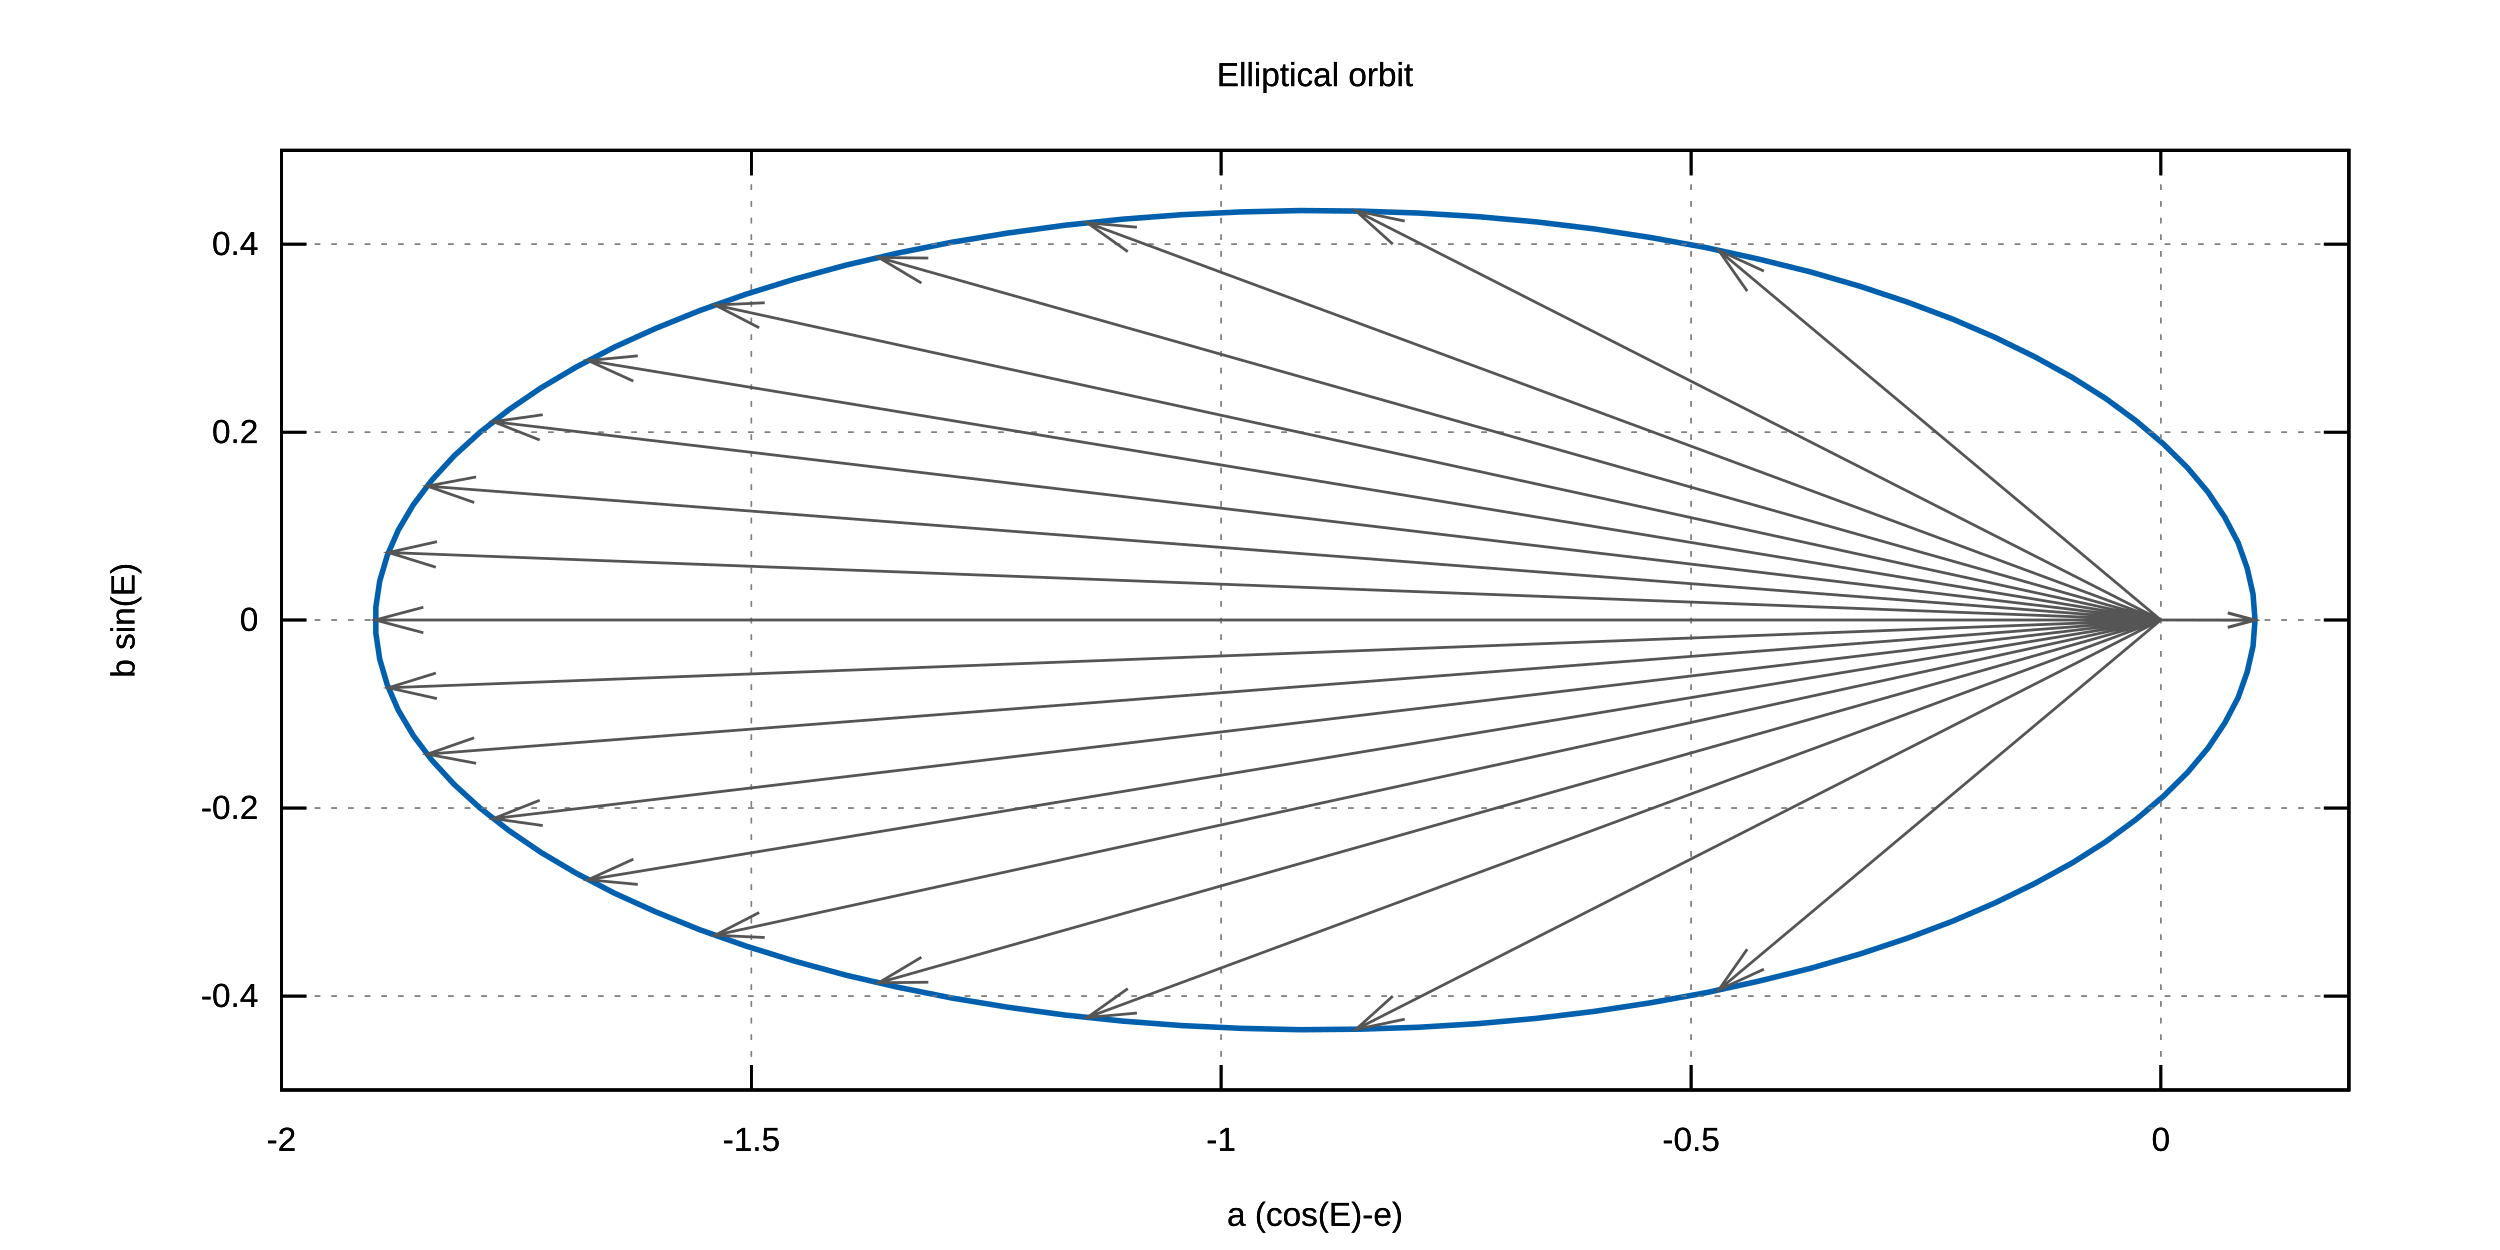
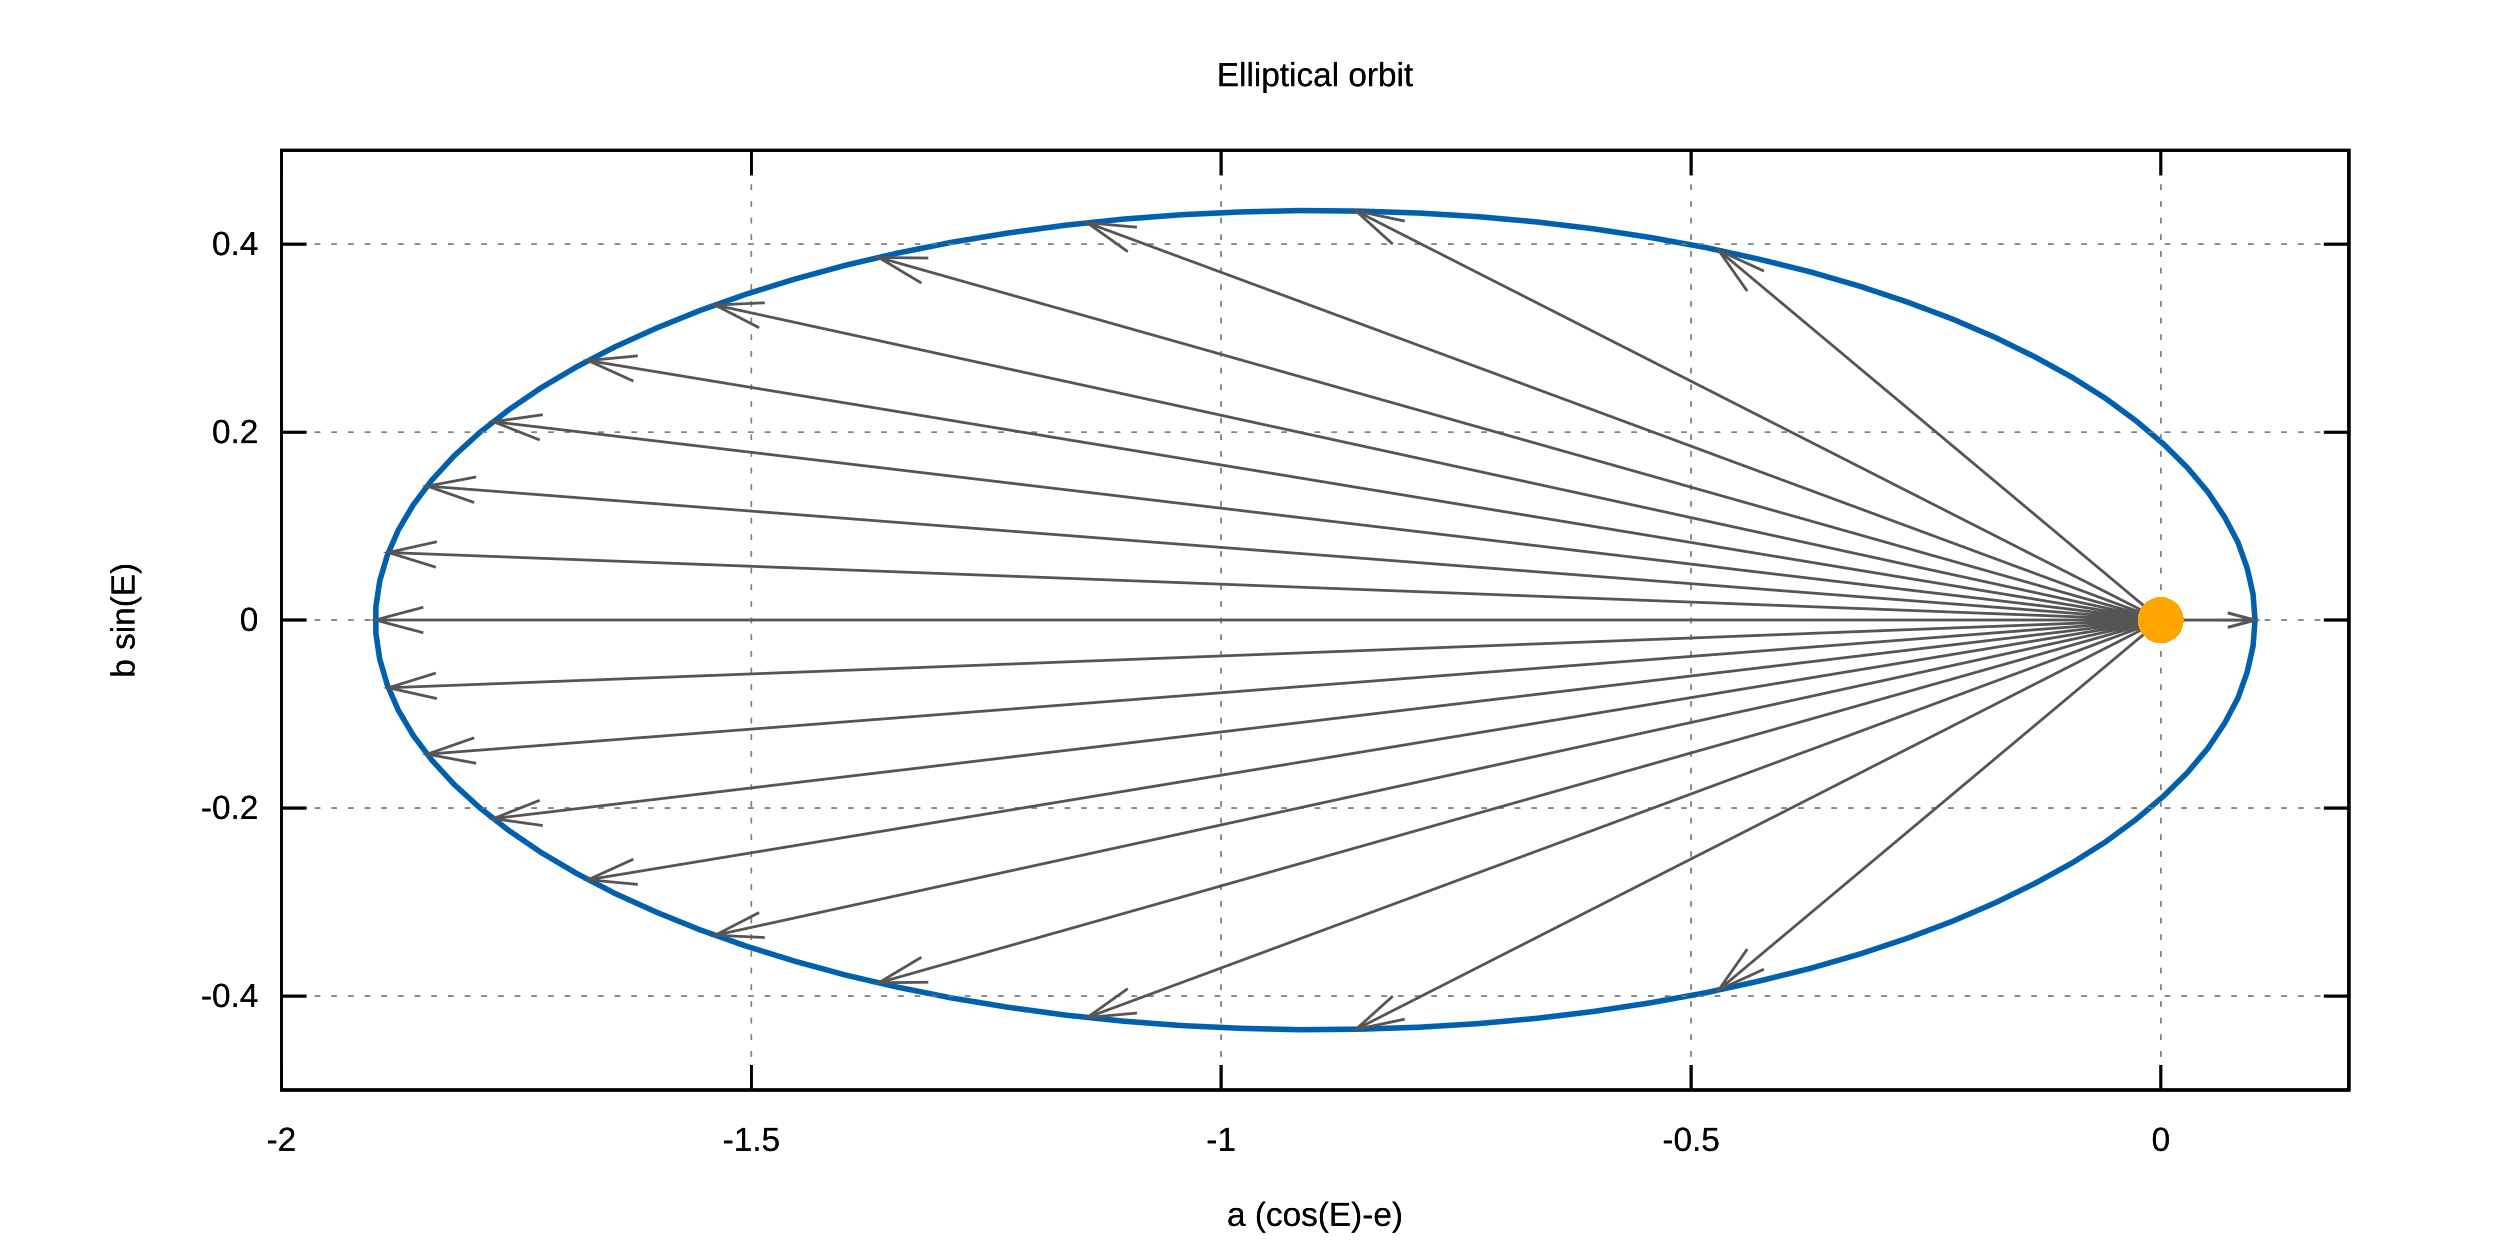
<svg xmlns="http://www.w3.org/2000/svg" xmlns:xlink="http://www.w3.org/1999/xlink" width="900" height="450" viewBox="0 0 900 450">
  <g id="gnuplot_canvas">
    <rect x="0" y="0" width="900" height="450" fill="none" />
    <defs>
      <circle id="gpDot" r="0.5" stroke-width="0.5" stroke="currentColor" />
      <path id="gpPt0" stroke-width="0.222" stroke="currentColor" d="M-1,0 h2 M0,-1 v2" />
      <path id="gpPt1" stroke-width="0.222" stroke="currentColor" d="M-1,-1 L1,1 M1,-1 L-1,1" />
      <path id="gpPt2" stroke-width="0.222" stroke="currentColor" d="M-1,0 L1,0 M0,-1 L0,1 M-1,-1 L1,1 M-1,1 L1,-1" />
      <rect id="gpPt3" stroke-width="0.222" stroke="currentColor" x="-1" y="-1" width="2" height="2" />
      <rect id="gpPt4" stroke-width="0.222" stroke="currentColor" fill="currentColor" x="-1" y="-1" width="2" height="2" />
      <circle id="gpPt5" stroke-width="0.222" stroke="currentColor" cx="0" cy="0" r="1" />
      <use xlink:href="#gpPt5" id="gpPt6" fill="currentColor" stroke="none" />
      <path id="gpPt7" stroke-width="0.222" stroke="currentColor" d="M0,-1.33 L-1.33,0.67 L1.33,0.67 z" />
      <use xlink:href="#gpPt7" id="gpPt8" fill="currentColor" stroke="none" />
      <use xlink:href="#gpPt7" id="gpPt9" stroke="currentColor" transform="rotate(180)" />
      <use xlink:href="#gpPt9" id="gpPt10" fill="currentColor" stroke="none" />
      <use xlink:href="#gpPt3" id="gpPt11" stroke="currentColor" transform="rotate(45)" />
      <use xlink:href="#gpPt11" id="gpPt12" fill="currentColor" stroke="none" />
      <path id="gpPt13" stroke-width="0.222" stroke="currentColor" d="M0,1.330 L1.265,0.411 L0.782,-1.067 L-0.782,-1.076 L-1.265,0.411 z" />
      <use xlink:href="#gpPt13" id="gpPt14" fill="currentColor" stroke="none" />
      <filter id="textbox" filterUnits="objectBoundingBox" x="0" y="0" height="1" width="1">
        <feFlood flood-color="white" flood-opacity="1" result="bgnd" />
        <feComposite in="SourceGraphic" in2="bgnd" operator="atop" />
      </filter>
      <filter id="greybox" filterUnits="objectBoundingBox" x="0" y="0" height="1" width="1">
        <feFlood flood-color="lightgrey" flood-opacity="1" result="grey" />
        <feComposite in="SourceGraphic" in2="grey" operator="atop" />
      </filter>
    </defs>
    <g fill="none" color="white" stroke="currentColor" stroke-width="1.00" stroke-linecap="butt" stroke-linejoin="miter">
</g>
    <g fill="none" color="black" stroke="currentColor" stroke-width="1.00" stroke-linecap="butt" stroke-linejoin="miter">
</g>
    <g fill="none" color="black" stroke="black" stroke-width="0.50" stroke-linecap="butt" stroke-linejoin="miter">
</g>
    <g fill="none" color="gray" stroke="currentColor" stroke-width="0.50" stroke-linecap="butt" stroke-linejoin="miter">
      <path stroke="gray" stroke-dasharray="2,4" class="gridline" d="M101.3,358.6 L845.6,358.6  " />
    </g>
    <g fill="none" color="gray" stroke="gray" stroke-width="1.00" stroke-linecap="butt" stroke-linejoin="miter">
</g>
    <g fill="none" color="black" stroke="currentColor" stroke-width="1.00" stroke-linecap="butt" stroke-linejoin="miter">
      <path stroke="black" d="M101.3,358.6 L110.3,358.6 M845.6,358.6 L836.6,358.6  " />
      <g transform="translate(93.0,362.5)" stroke="none" fill="black" font-family="Arial" font-size="12.00" text-anchor="end">
        <text>
          <tspan font-family="Arial">-0.4</tspan>
        </text>
      </g>
    </g>
    <g fill="none" color="black" stroke="currentColor" stroke-width="1.00" stroke-linecap="butt" stroke-linejoin="miter">
</g>
    <g fill="none" color="black" stroke="black" stroke-width="0.50" stroke-linecap="butt" stroke-linejoin="miter">
</g>
    <g fill="none" color="gray" stroke="currentColor" stroke-width="0.50" stroke-linecap="butt" stroke-linejoin="miter">
      <path stroke="gray" stroke-dasharray="2,4" class="gridline" d="M101.3,290.9 L845.6,290.9  " />
    </g>
    <g fill="none" color="gray" stroke="gray" stroke-width="1.00" stroke-linecap="butt" stroke-linejoin="miter">
</g>
    <g fill="none" color="black" stroke="currentColor" stroke-width="1.00" stroke-linecap="butt" stroke-linejoin="miter">
      <path stroke="black" d="M101.3,290.9 L110.3,290.9 M845.6,290.9 L836.6,290.9  " />
      <g transform="translate(93.0,294.8)" stroke="none" fill="black" font-family="Arial" font-size="12.00" text-anchor="end">
        <text>
          <tspan font-family="Arial">-0.2</tspan>
        </text>
      </g>
    </g>
    <g fill="none" color="black" stroke="currentColor" stroke-width="1.00" stroke-linecap="butt" stroke-linejoin="miter">
</g>
    <g fill="none" color="black" stroke="black" stroke-width="0.50" stroke-linecap="butt" stroke-linejoin="miter">
</g>
    <g fill="none" color="gray" stroke="currentColor" stroke-width="0.50" stroke-linecap="butt" stroke-linejoin="miter">
      <path stroke="gray" stroke-dasharray="2,4" class="gridline" d="M101.3,223.2 L845.6,223.2  " />
    </g>
    <g fill="none" color="gray" stroke="gray" stroke-width="1.00" stroke-linecap="butt" stroke-linejoin="miter">
</g>
    <g fill="none" color="black" stroke="currentColor" stroke-width="1.00" stroke-linecap="butt" stroke-linejoin="miter">
      <path stroke="black" d="M101.3,223.2 L110.3,223.2 M845.6,223.2 L836.6,223.2  " />
      <g transform="translate(93.0,227.1)" stroke="none" fill="black" font-family="Arial" font-size="12.00" text-anchor="end">
        <text>
          <tspan font-family="Arial"> 0</tspan>
        </text>
      </g>
    </g>
    <g fill="none" color="black" stroke="currentColor" stroke-width="1.00" stroke-linecap="butt" stroke-linejoin="miter">
</g>
    <g fill="none" color="black" stroke="black" stroke-width="0.50" stroke-linecap="butt" stroke-linejoin="miter">
</g>
    <g fill="none" color="gray" stroke="currentColor" stroke-width="0.50" stroke-linecap="butt" stroke-linejoin="miter">
      <path stroke="gray" stroke-dasharray="2,4" class="gridline" d="M101.3,155.6 L845.6,155.6  " />
    </g>
    <g fill="none" color="gray" stroke="gray" stroke-width="1.00" stroke-linecap="butt" stroke-linejoin="miter">
</g>
    <g fill="none" color="black" stroke="currentColor" stroke-width="1.00" stroke-linecap="butt" stroke-linejoin="miter">
      <path stroke="black" d="M101.3,155.6 L110.3,155.6 M845.6,155.6 L836.6,155.6  " />
      <g transform="translate(93.0,159.5)" stroke="none" fill="black" font-family="Arial" font-size="12.00" text-anchor="end">
        <text>
          <tspan font-family="Arial"> 0.2</tspan>
        </text>
      </g>
    </g>
    <g fill="none" color="black" stroke="currentColor" stroke-width="1.00" stroke-linecap="butt" stroke-linejoin="miter">
</g>
    <g fill="none" color="black" stroke="black" stroke-width="0.50" stroke-linecap="butt" stroke-linejoin="miter">
</g>
    <g fill="none" color="gray" stroke="currentColor" stroke-width="0.50" stroke-linecap="butt" stroke-linejoin="miter">
      <path stroke="gray" stroke-dasharray="2,4" class="gridline" d="M101.3,87.9 L845.6,87.9  " />
    </g>
    <g fill="none" color="gray" stroke="gray" stroke-width="1.00" stroke-linecap="butt" stroke-linejoin="miter">
</g>
    <g fill="none" color="black" stroke="currentColor" stroke-width="1.00" stroke-linecap="butt" stroke-linejoin="miter">
      <path stroke="black" d="M101.3,87.9 L110.3,87.9 M845.6,87.9 L836.6,87.9  " />
      <g transform="translate(93.0,91.8)" stroke="none" fill="black" font-family="Arial" font-size="12.00" text-anchor="end">
        <text>
          <tspan font-family="Arial"> 0.4</tspan>
        </text>
      </g>
    </g>
    <g fill="none" color="black" stroke="currentColor" stroke-width="1.00" stroke-linecap="butt" stroke-linejoin="miter">
</g>
    <g fill="none" color="black" stroke="black" stroke-width="0.50" stroke-linecap="butt" stroke-linejoin="miter">
</g>
    <g fill="none" color="gray" stroke="currentColor" stroke-width="0.50" stroke-linecap="butt" stroke-linejoin="miter">
      <path stroke="gray" stroke-dasharray="2,4" class="gridline" d="M101.3,392.4 L101.3,54.1  " />
    </g>
    <g fill="none" color="gray" stroke="gray" stroke-width="1.00" stroke-linecap="butt" stroke-linejoin="miter">
</g>
    <g fill="none" color="black" stroke="currentColor" stroke-width="1.00" stroke-linecap="butt" stroke-linejoin="miter">
      <path stroke="black" d="M101.3,392.4 L101.3,383.4 M101.3,54.1 L101.3,63.1  " />
      <g transform="translate(101.3,414.3)" stroke="none" fill="black" font-family="Arial" font-size="12.00" text-anchor="middle">
        <text>
          <tspan font-family="Arial">-2</tspan>
        </text>
      </g>
    </g>
    <g fill="none" color="black" stroke="currentColor" stroke-width="1.00" stroke-linecap="butt" stroke-linejoin="miter">
</g>
    <g fill="none" color="black" stroke="black" stroke-width="0.50" stroke-linecap="butt" stroke-linejoin="miter">
</g>
    <g fill="none" color="gray" stroke="currentColor" stroke-width="0.50" stroke-linecap="butt" stroke-linejoin="miter">
      <path stroke="gray" stroke-dasharray="2,4" class="gridline" d="M270.5,392.4 L270.5,54.1  " />
    </g>
    <g fill="none" color="gray" stroke="gray" stroke-width="1.00" stroke-linecap="butt" stroke-linejoin="miter">
</g>
    <g fill="none" color="black" stroke="currentColor" stroke-width="1.00" stroke-linecap="butt" stroke-linejoin="miter">
      <path stroke="black" d="M270.5,392.4 L270.5,383.4 M270.5,54.1 L270.5,63.1  " />
      <g transform="translate(270.5,414.3)" stroke="none" fill="black" font-family="Arial" font-size="12.00" text-anchor="middle">
        <text>
          <tspan font-family="Arial">-1.5</tspan>
        </text>
      </g>
    </g>
    <g fill="none" color="black" stroke="currentColor" stroke-width="1.00" stroke-linecap="butt" stroke-linejoin="miter">
</g>
    <g fill="none" color="black" stroke="black" stroke-width="0.50" stroke-linecap="butt" stroke-linejoin="miter">
</g>
    <g fill="none" color="gray" stroke="currentColor" stroke-width="0.50" stroke-linecap="butt" stroke-linejoin="miter">
      <path stroke="gray" stroke-dasharray="2,4" class="gridline" d="M439.6,392.4 L439.6,54.1  " />
    </g>
    <g fill="none" color="gray" stroke="gray" stroke-width="1.00" stroke-linecap="butt" stroke-linejoin="miter">
</g>
    <g fill="none" color="black" stroke="currentColor" stroke-width="1.00" stroke-linecap="butt" stroke-linejoin="miter">
      <path stroke="black" d="M439.6,392.4 L439.6,383.4 M439.6,54.1 L439.6,63.1  " />
      <g transform="translate(439.6,414.3)" stroke="none" fill="black" font-family="Arial" font-size="12.00" text-anchor="middle">
        <text>
          <tspan font-family="Arial">-1</tspan>
        </text>
      </g>
    </g>
    <g fill="none" color="black" stroke="currentColor" stroke-width="1.00" stroke-linecap="butt" stroke-linejoin="miter">
</g>
    <g fill="none" color="black" stroke="black" stroke-width="0.50" stroke-linecap="butt" stroke-linejoin="miter">
</g>
    <g fill="none" color="gray" stroke="currentColor" stroke-width="0.50" stroke-linecap="butt" stroke-linejoin="miter">
      <path stroke="gray" stroke-dasharray="2,4" class="gridline" d="M608.8,392.4 L608.8,54.1  " />
    </g>
    <g fill="none" color="gray" stroke="gray" stroke-width="1.00" stroke-linecap="butt" stroke-linejoin="miter">
</g>
    <g fill="none" color="black" stroke="currentColor" stroke-width="1.00" stroke-linecap="butt" stroke-linejoin="miter">
      <path stroke="black" d="M608.8,392.4 L608.8,383.4 M608.8,54.1 L608.8,63.1  " />
      <g transform="translate(608.8,414.3)" stroke="none" fill="black" font-family="Arial" font-size="12.00" text-anchor="middle">
        <text>
          <tspan font-family="Arial">-0.5</tspan>
        </text>
      </g>
    </g>
    <g fill="none" color="black" stroke="currentColor" stroke-width="1.00" stroke-linecap="butt" stroke-linejoin="miter">
</g>
    <g fill="none" color="black" stroke="black" stroke-width="0.50" stroke-linecap="butt" stroke-linejoin="miter">
</g>
    <g fill="none" color="gray" stroke="currentColor" stroke-width="0.50" stroke-linecap="butt" stroke-linejoin="miter">
      <path stroke="gray" stroke-dasharray="2,4" class="gridline" d="M777.9,392.4 L777.9,54.1  " />
    </g>
    <g fill="none" color="gray" stroke="gray" stroke-width="1.00" stroke-linecap="butt" stroke-linejoin="miter">
</g>
    <g fill="none" color="black" stroke="currentColor" stroke-width="1.00" stroke-linecap="butt" stroke-linejoin="miter">
      <path stroke="black" d="M777.9,392.4 L777.9,383.4 M777.9,54.1 L777.9,63.1  " />
      <g transform="translate(777.9,414.3)" stroke="none" fill="black" font-family="Arial" font-size="12.00" text-anchor="middle">
        <text>
          <tspan font-family="Arial"> 0</tspan>
        </text>
      </g>
    </g>
    <g fill="none" color="black" stroke="currentColor" stroke-width="1.00" stroke-linecap="butt" stroke-linejoin="miter">
</g>
    <g fill="none" color="black" stroke="currentColor" stroke-width="1.00" stroke-linecap="butt" stroke-linejoin="miter">
      <path stroke="black" d="M101.3,54.1 L101.3,392.4 L845.6,392.4 L845.6,54.1 L101.3,54.1 Z  " />
    </g>
    <g fill="none" color="black" stroke="currentColor" stroke-width="1.00" stroke-linecap="butt" stroke-linejoin="miter">
      <g transform="translate(48.4,223.3) rotate(270)" stroke="none" fill="black" font-family="Arial" font-size="12.00" text-anchor="middle">
        <text>
          <tspan font-family="Arial">b sin(E)</tspan>
        </text>
      </g>
    </g>
    <g fill="none" color="black" stroke="currentColor" stroke-width="1.00" stroke-linecap="butt" stroke-linejoin="miter">
      <g transform="translate(473.4,441.3)" stroke="none" fill="black" font-family="Arial" font-size="12.00" text-anchor="middle">
        <text>
          <tspan font-family="Arial">a (cos(E)-e)</tspan>
        </text>
      </g>
    </g>
    <g fill="none" color="black" stroke="currentColor" stroke-width="1.00" stroke-linecap="butt" stroke-linejoin="miter">
      <g transform="translate(473.4,31.0)" stroke="none" fill="black" font-family="Arial" font-size="12.00" text-anchor="middle">
        <text>
          <tspan font-family="Arial">Elliptical orbit</tspan>
        </text>
      </g>
    </g>
    <g fill="none" color="black" stroke="currentColor" stroke-width="1.00" stroke-linecap="butt" stroke-linejoin="miter">
</g>
    <g id="gnuplot_plot_1a">
      <g fill="none" color="white" stroke="currentColor" stroke-width="2.00" stroke-linecap="butt" stroke-linejoin="miter">
</g>
      <g fill="none" color="black" stroke="currentColor" stroke-width="2.00" stroke-linecap="butt" stroke-linejoin="miter">
        <path stroke="rgb(  0,  96, 173)" d="M811.8,223.2 L811.1,213.9 L809.0,204.6 L805.7,195.3 L800.9,186.2 L794.9,177.2 L787.5,168.4 L778.9,159.9   L769.1,151.6 L758.1,143.5 L745.9,135.8 L732.6,128.5 L718.3,121.5 L703.0,114.9 L686.8,108.8 L669.7,103.1   L651.8,97.9 L633.2,93.3 L614.0,89.1 L594.2,85.5 L573.9,82.4 L553.2,79.9 L532.2,78.0 L510.9,76.7   L489.5,76.0 L468.1,75.8 L446.6,76.3 L425.3,77.3 L404.2,78.9 L383.3,81.1 L362.8,83.9 L342.7,87.2   L323.2,91.1 L304.3,95.5 L286.0,100.5 L268.6,105.9 L251.9,111.8 L236.1,118.2 L221.3,124.9 L207.5,132.1   L194.8,139.6 L183.2,147.5 L172.7,155.7 L163.5,164.1 L155.5,172.8 L148.8,181.7 L143.4,190.8 L139.4,200.0   L136.7,209.2 L135.3,218.6 L135.3,227.9 L136.7,237.3 L139.4,246.5 L143.4,255.7 L148.8,264.8 L155.5,273.7   L163.5,282.4 L172.7,290.8 L183.2,299.0 L194.8,306.9 L207.5,314.4 L221.3,321.6 L236.1,328.3 L251.9,334.7   L268.6,340.6 L286.0,346.0 L304.3,351.0 L323.2,355.4 L342.7,359.3 L362.8,362.6 L383.3,365.4 L404.2,367.6   L425.3,369.2 L446.6,370.2 L468.1,370.7 L489.5,370.5 L510.9,369.8 L532.2,368.5 L553.2,366.6 L573.9,364.1   L594.2,361.0 L614.0,357.4 L633.2,353.2 L651.8,348.6 L669.7,343.4 L686.8,337.7 L703.0,331.6 L718.3,325.0   L732.6,318.0 L745.9,310.7 L758.1,303.0 L769.1,294.9 L778.9,286.6 L787.5,278.1 L794.9,269.3 L800.9,260.3   L805.7,251.2 L809.0,241.9 L811.1,232.6 L811.8,223.3  " />
      </g>
    </g>
    <g fill="none" color="black" stroke="currentColor" stroke-width="2.00" stroke-linecap="butt" stroke-linejoin="miter">
</g>
    <g fill="none" color="black" stroke="black" stroke-width="1.00" stroke-linecap="butt" stroke-linejoin="miter">
</g>
    <g fill="none" color="black" stroke="currentColor" stroke-width="1.00" stroke-linecap="butt" stroke-linejoin="miter">
      <path stroke="black" d="M101.3,54.1 L101.3,392.4 L845.6,392.4 L845.6,54.1 L101.3,54.1 Z  " />
    </g>
    <g fill="none" color="black" stroke="currentColor" stroke-width="1.00" stroke-linecap="butt" stroke-linejoin="miter">
</g>
    <g fill="none" color="black" stroke="currentColor" stroke-width="1.00" stroke-linecap="butt" stroke-linejoin="miter">
</g>
    <g fill="none" color="black" stroke="black" stroke-width="0.50" stroke-linecap="butt" stroke-linejoin="miter">
</g>
    <g fill="none" color="gray" stroke="currentColor" stroke-width="0.50" stroke-linecap="butt" stroke-linejoin="miter">
      <path stroke="gray" stroke-dasharray="2,4" class="gridline" d="M101.3,358.6 L845.6,358.6  " />
    </g>
    <g fill="none" color="gray" stroke="gray" stroke-width="1.00" stroke-linecap="butt" stroke-linejoin="miter">
</g>
    <g fill="none" color="black" stroke="currentColor" stroke-width="1.00" stroke-linecap="butt" stroke-linejoin="miter">
      <path stroke="black" d="M101.3,358.6 L110.3,358.6 M845.6,358.6 L836.6,358.6  " />
      <g transform="translate(93.0,362.5)" stroke="none" fill="black" font-family="Arial" font-size="12.00" text-anchor="end">
        <text>
          <tspan font-family="Arial">-0.4</tspan>
        </text>
      </g>
    </g>
    <g fill="none" color="black" stroke="currentColor" stroke-width="1.00" stroke-linecap="butt" stroke-linejoin="miter">
</g>
    <g fill="none" color="black" stroke="black" stroke-width="0.50" stroke-linecap="butt" stroke-linejoin="miter">
</g>
    <g fill="none" color="gray" stroke="currentColor" stroke-width="0.50" stroke-linecap="butt" stroke-linejoin="miter">
      <path stroke="gray" stroke-dasharray="2,4" class="gridline" d="M101.3,290.9 L845.6,290.9  " />
    </g>
    <g fill="none" color="gray" stroke="gray" stroke-width="1.00" stroke-linecap="butt" stroke-linejoin="miter">
</g>
    <g fill="none" color="black" stroke="currentColor" stroke-width="1.00" stroke-linecap="butt" stroke-linejoin="miter">
      <path stroke="black" d="M101.3,290.9 L110.3,290.9 M845.6,290.9 L836.6,290.9  " />
      <g transform="translate(93.0,294.8)" stroke="none" fill="black" font-family="Arial" font-size="12.00" text-anchor="end">
        <text>
          <tspan font-family="Arial">-0.2</tspan>
        </text>
      </g>
    </g>
    <g fill="none" color="black" stroke="currentColor" stroke-width="1.00" stroke-linecap="butt" stroke-linejoin="miter">
</g>
    <g fill="none" color="black" stroke="black" stroke-width="0.50" stroke-linecap="butt" stroke-linejoin="miter">
</g>
    <g fill="none" color="gray" stroke="currentColor" stroke-width="0.50" stroke-linecap="butt" stroke-linejoin="miter">
      <path stroke="gray" stroke-dasharray="2,4" class="gridline" d="M101.3,223.2 L845.6,223.2  " />
    </g>
    <g fill="none" color="gray" stroke="gray" stroke-width="1.00" stroke-linecap="butt" stroke-linejoin="miter">
</g>
    <g fill="none" color="black" stroke="currentColor" stroke-width="1.00" stroke-linecap="butt" stroke-linejoin="miter">
      <path stroke="black" d="M101.3,223.2 L110.3,223.2 M845.6,223.2 L836.6,223.2  " />
      <g transform="translate(93.0,227.1)" stroke="none" fill="black" font-family="Arial" font-size="12.00" text-anchor="end">
        <text>
          <tspan font-family="Arial"> 0</tspan>
        </text>
      </g>
    </g>
    <g fill="none" color="black" stroke="currentColor" stroke-width="1.00" stroke-linecap="butt" stroke-linejoin="miter">
</g>
    <g fill="none" color="black" stroke="black" stroke-width="0.50" stroke-linecap="butt" stroke-linejoin="miter">
</g>
    <g fill="none" color="gray" stroke="currentColor" stroke-width="0.50" stroke-linecap="butt" stroke-linejoin="miter">
      <path stroke="gray" stroke-dasharray="2,4" class="gridline" d="M101.3,155.6 L845.6,155.6  " />
    </g>
    <g fill="none" color="gray" stroke="gray" stroke-width="1.00" stroke-linecap="butt" stroke-linejoin="miter">
</g>
    <g fill="none" color="black" stroke="currentColor" stroke-width="1.00" stroke-linecap="butt" stroke-linejoin="miter">
      <path stroke="black" d="M101.3,155.6 L110.3,155.6 M845.6,155.6 L836.6,155.6  " />
      <g transform="translate(93.0,159.5)" stroke="none" fill="black" font-family="Arial" font-size="12.00" text-anchor="end">
        <text>
          <tspan font-family="Arial"> 0.2</tspan>
        </text>
      </g>
    </g>
    <g fill="none" color="black" stroke="currentColor" stroke-width="1.00" stroke-linecap="butt" stroke-linejoin="miter">
</g>
    <g fill="none" color="black" stroke="black" stroke-width="0.50" stroke-linecap="butt" stroke-linejoin="miter">
</g>
    <g fill="none" color="gray" stroke="currentColor" stroke-width="0.50" stroke-linecap="butt" stroke-linejoin="miter">
      <path stroke="gray" stroke-dasharray="2,4" class="gridline" d="M101.3,87.9 L845.6,87.9  " />
    </g>
    <g fill="none" color="gray" stroke="gray" stroke-width="1.00" stroke-linecap="butt" stroke-linejoin="miter">
</g>
    <g fill="none" color="black" stroke="currentColor" stroke-width="1.00" stroke-linecap="butt" stroke-linejoin="miter">
      <path stroke="black" d="M101.3,87.9 L110.3,87.9 M845.6,87.9 L836.6,87.9  " />
      <g transform="translate(93.0,91.8)" stroke="none" fill="black" font-family="Arial" font-size="12.00" text-anchor="end">
        <text>
          <tspan font-family="Arial"> 0.4</tspan>
        </text>
      </g>
    </g>
    <g fill="none" color="black" stroke="currentColor" stroke-width="1.00" stroke-linecap="butt" stroke-linejoin="miter">
</g>
    <g fill="none" color="black" stroke="black" stroke-width="0.50" stroke-linecap="butt" stroke-linejoin="miter">
</g>
    <g fill="none" color="gray" stroke="currentColor" stroke-width="0.50" stroke-linecap="butt" stroke-linejoin="miter">
      <path stroke="gray" stroke-dasharray="2,4" class="gridline" d="M101.3,392.4 L101.3,54.1  " />
    </g>
    <g fill="none" color="gray" stroke="gray" stroke-width="1.00" stroke-linecap="butt" stroke-linejoin="miter">
</g>
    <g fill="none" color="black" stroke="currentColor" stroke-width="1.00" stroke-linecap="butt" stroke-linejoin="miter">
      <path stroke="black" d="M101.3,392.4 L101.3,383.4 M101.3,54.1 L101.3,63.1  " />
      <g transform="translate(101.3,414.3)" stroke="none" fill="black" font-family="Arial" font-size="12.00" text-anchor="middle">
        <text>
          <tspan font-family="Arial">-2</tspan>
        </text>
      </g>
    </g>
    <g fill="none" color="black" stroke="currentColor" stroke-width="1.00" stroke-linecap="butt" stroke-linejoin="miter">
</g>
    <g fill="none" color="black" stroke="black" stroke-width="0.50" stroke-linecap="butt" stroke-linejoin="miter">
</g>
    <g fill="none" color="gray" stroke="currentColor" stroke-width="0.50" stroke-linecap="butt" stroke-linejoin="miter">
      <path stroke="gray" stroke-dasharray="2,4" class="gridline" d="M270.5,392.4 L270.5,54.1  " />
    </g>
    <g fill="none" color="gray" stroke="gray" stroke-width="1.00" stroke-linecap="butt" stroke-linejoin="miter">
</g>
    <g fill="none" color="black" stroke="currentColor" stroke-width="1.00" stroke-linecap="butt" stroke-linejoin="miter">
      <path stroke="black" d="M270.5,392.4 L270.5,383.4 M270.5,54.1 L270.5,63.1  " />
      <g transform="translate(270.5,414.3)" stroke="none" fill="black" font-family="Arial" font-size="12.00" text-anchor="middle">
        <text>
          <tspan font-family="Arial">-1.5</tspan>
        </text>
      </g>
    </g>
    <g fill="none" color="black" stroke="currentColor" stroke-width="1.00" stroke-linecap="butt" stroke-linejoin="miter">
</g>
    <g fill="none" color="black" stroke="black" stroke-width="0.50" stroke-linecap="butt" stroke-linejoin="miter">
</g>
    <g fill="none" color="gray" stroke="currentColor" stroke-width="0.50" stroke-linecap="butt" stroke-linejoin="miter">
      <path stroke="gray" stroke-dasharray="2,4" class="gridline" d="M439.6,392.4 L439.6,54.1  " />
    </g>
    <g fill="none" color="gray" stroke="gray" stroke-width="1.00" stroke-linecap="butt" stroke-linejoin="miter">
</g>
    <g fill="none" color="black" stroke="currentColor" stroke-width="1.00" stroke-linecap="butt" stroke-linejoin="miter">
      <path stroke="black" d="M439.6,392.4 L439.6,383.4 M439.6,54.1 L439.6,63.1  " />
      <g transform="translate(439.6,414.3)" stroke="none" fill="black" font-family="Arial" font-size="12.00" text-anchor="middle">
        <text>
          <tspan font-family="Arial">-1</tspan>
        </text>
      </g>
    </g>
    <g fill="none" color="black" stroke="currentColor" stroke-width="1.00" stroke-linecap="butt" stroke-linejoin="miter">
</g>
    <g fill="none" color="black" stroke="black" stroke-width="0.50" stroke-linecap="butt" stroke-linejoin="miter">
</g>
    <g fill="none" color="gray" stroke="currentColor" stroke-width="0.50" stroke-linecap="butt" stroke-linejoin="miter">
      <path stroke="gray" stroke-dasharray="2,4" class="gridline" d="M608.8,392.4 L608.8,54.1  " />
    </g>
    <g fill="none" color="gray" stroke="gray" stroke-width="1.00" stroke-linecap="butt" stroke-linejoin="miter">
</g>
    <g fill="none" color="black" stroke="currentColor" stroke-width="1.00" stroke-linecap="butt" stroke-linejoin="miter">
      <path stroke="black" d="M608.8,392.4 L608.8,383.4 M608.8,54.1 L608.8,63.1  " />
      <g transform="translate(608.8,414.3)" stroke="none" fill="black" font-family="Arial" font-size="12.00" text-anchor="middle">
        <text>
          <tspan font-family="Arial">-0.5</tspan>
        </text>
      </g>
    </g>
    <g fill="none" color="black" stroke="currentColor" stroke-width="1.00" stroke-linecap="butt" stroke-linejoin="miter">
</g>
    <g fill="none" color="black" stroke="black" stroke-width="0.50" stroke-linecap="butt" stroke-linejoin="miter">
</g>
    <g fill="none" color="gray" stroke="currentColor" stroke-width="0.50" stroke-linecap="butt" stroke-linejoin="miter">
      <path stroke="gray" stroke-dasharray="2,4" class="gridline" d="M777.9,392.4 L777.9,54.1  " />
    </g>
    <g fill="none" color="gray" stroke="gray" stroke-width="1.00" stroke-linecap="butt" stroke-linejoin="miter">
</g>
    <g fill="none" color="black" stroke="currentColor" stroke-width="1.00" stroke-linecap="butt" stroke-linejoin="miter">
      <path stroke="black" d="M777.9,392.4 L777.9,383.4 M777.9,54.1 L777.9,63.1  " />
      <g transform="translate(777.9,414.3)" stroke="none" fill="black" font-family="Arial" font-size="12.00" text-anchor="middle">
        <text>
          <tspan font-family="Arial"> 0</tspan>
        </text>
      </g>
    </g>
    <g fill="none" color="black" stroke="currentColor" stroke-width="1.00" stroke-linecap="butt" stroke-linejoin="miter">
</g>
    <g fill="none" color="black" stroke="currentColor" stroke-width="1.00" stroke-linecap="butt" stroke-linejoin="miter">
      <path stroke="black" d="M101.3,54.1 L101.3,392.4 L845.6,392.4 L845.6,54.1 L101.3,54.1 Z  " />
    </g>
    <g fill="none" color="black" stroke="currentColor" stroke-width="1.00" stroke-linecap="butt" stroke-linejoin="miter">
      <g transform="translate(48.4,223.3) rotate(270)" stroke="none" fill="black" font-family="Arial" font-size="12.00" text-anchor="middle">
        <text>
          <tspan font-family="Arial">b sin(E)</tspan>
        </text>
      </g>
    </g>
    <g fill="none" color="black" stroke="currentColor" stroke-width="1.00" stroke-linecap="butt" stroke-linejoin="miter">
      <g transform="translate(473.4,441.3)" stroke="none" fill="black" font-family="Arial" font-size="12.00" text-anchor="middle">
        <text>
          <tspan font-family="Arial">a (cos(E)-e)</tspan>
        </text>
      </g>
    </g>
    <g fill="none" color="black" stroke="currentColor" stroke-width="1.00" stroke-linecap="butt" stroke-linejoin="miter">
      <g transform="translate(473.4,31.0)" stroke="none" fill="black" font-family="Arial" font-size="12.00" text-anchor="middle">
        <text>
          <tspan font-family="Arial">Elliptical orbit</tspan>
        </text>
      </g>
    </g>
    <g fill="none" color="black" stroke="currentColor" stroke-width="1.00" stroke-linecap="butt" stroke-linejoin="miter">
</g>
    <g id="gnuplot_plot_1b">
      <g fill="none" color="black" stroke="currentColor" stroke-width="1.00" stroke-linecap="butt" stroke-linejoin="miter">
</g>
      <g fill="none" color="black" stroke="currentColor" stroke-width="1.00" stroke-linecap="butt" stroke-linejoin="miter">
        <path stroke="rgb( 85,  85,  85)" d="M802.0,225.8 L811.8,223.2 L802.0,220.6 M777.9,223.2 L811.8,223.2 M635.0,97.6 L618.7,90.1 L629.0,104.8   M777.9,223.2 L618.7,90.1 M505.7,79.6 L488.1,75.9 L501.4,87.9 M777.9,223.2 L488.1,75.9 M409.3,81.8   L391.4,80.2 L406.0,90.6 M777.9,223.2 L391.4,80.2 M334.2,92.9 L316.3,92.7 L331.7,101.9 M777.9,223.2   L316.3,92.7 M275.3,109.0 L257.4,109.8 L273.3,118.0 M777.9,223.2 L257.4,109.8 M229.6,128.1 L211.7,129.8   L228.0,137.2 M777.9,223.2 L211.7,129.8 M195.4,149.3 L177.6,151.8 L194.3,158.4 M777.9,223.2 L177.6,151.8   M171.4,171.7 L153.8,175.0 L170.7,180.9 M777.9,223.2 L153.8,175.0 M157.3,195.0 L139.8,198.9 L156.9,204.2   M777.9,223.2 L139.8,198.9 M152.4,218.6 L135.1,223.2 L152.4,227.8 M777.9,223.2 L135.1,223.2 M156.9,242.3   L139.8,247.6 L157.3,251.5 M777.9,223.2 L139.8,247.6 M170.7,265.6 L153.8,271.5 L171.4,274.8 M777.9,223.2   L153.8,271.5 M194.3,288.1 L177.6,294.7 L195.4,297.2 M777.9,223.2 L177.6,294.7 M228.0,309.3 L211.7,316.7   L229.6,318.4 M777.9,223.2 L211.7,316.7 M273.3,328.5 L257.4,336.7 L275.3,337.5 M777.9,223.2 L257.4,336.7   M331.7,344.6 L316.3,353.8 L334.2,353.6 M777.9,223.2 L316.3,353.8 M406.0,355.9 L391.4,366.3 L409.3,364.7   M777.9,223.2 L391.4,366.3 M501.4,358.6 L488.1,370.6 L505.7,366.9 M777.9,223.2 L488.1,370.6 M629.0,341.7   L618.7,356.4 L635.0,348.9 M777.9,223.2 L618.7,356.4 M802.0,225.9 L811.8,223.3 L802.0,220.7 M777.9,223.2   L811.8,223.3  " />
      </g>
    </g>
    <g fill="none" color="white" stroke="rgb( 85,  85,  85)" stroke-width="2.00" stroke-linecap="butt" stroke-linejoin="miter">
</g>
    <g fill="none" color="black" stroke="currentColor" stroke-width="2.00" stroke-linecap="butt" stroke-linejoin="miter">
</g>
    <g fill="none" color="black" stroke="black" stroke-width="1.00" stroke-linecap="butt" stroke-linejoin="miter">
</g>
    <g fill="none" color="black" stroke="currentColor" stroke-width="1.00" stroke-linecap="butt" stroke-linejoin="miter">
      <path stroke="black" d="M101.3,54.1 L101.3,392.4 L845.6,392.4 L845.6,54.1 L101.3,54.1 Z  " />
    </g>
    <g fill="none" color="black" stroke="currentColor" stroke-width="1.00" stroke-linecap="butt" stroke-linejoin="miter">
+       <g stroke="none" shape-rendering="crispEdges">
+         <polygon fill="rgb(255, 165,   0)" points="786.2,223.2 786.1,222.8 786.1,222.4 786.0,222.0 786.0,221.5 785.9,221.1 785.7,220.7 785.6,220.3 785.4,219.9 785.2,219.5 785.0,219.1 784.8,218.7 784.6,218.4 784.3,218.0 784.0,217.7 783.7,217.4 783.4,217.1 783.1,216.8 782.7,216.5 782.4,216.3 782.0,216.1 781.6,215.9 781.2,215.7 780.8,215.5 780.4,215.4 780.0,215.2 779.6,215.1 779.1,215.1 778.7,215.0 778.3,215.0 777.9,214.9 777.4,215.0 777.0,215.0 776.6,215.1 776.1,215.1 775.7,215.2 775.3,215.4 774.9,215.5 774.5,215.7 774.1,215.9 773.7,216.1 773.3,216.3 773.0,216.5 772.6,216.8 772.3,217.1 772.0,217.4 771.7,217.7 771.4,218.0 771.1,218.4 770.9,218.7 770.7,219.1 770.5,219.5 770.3,219.9 770.1,220.3 770.0,220.7 769.8,221.1 769.7,221.5 769.7,222.0 769.6,222.4 769.6,222.8 769.6,223.2 769.6,223.7 769.6,224.1 769.7,224.5 769.7,225.0 769.8,225.4 770.0,225.8 770.1,226.2 770.3,226.6 770.5,227.0 770.7,227.4 770.9,227.8 771.1,228.1 771.4,228.5 771.7,228.8 772.0,229.1 772.3,229.4 772.6,229.7 773.0,230.0 773.3,230.2 773.7,230.4 774.1,230.6 774.5,230.8 774.9,231.0 775.3,231.1 775.7,231.3 776.1,231.4 776.6,231.4 777.0,231.5 777.4,231.5 777.9,231.5 778.3,231.5 778.7,231.5 779.1,231.4 779.6,231.4 780.0,231.3 780.4,231.1 780.8,231.0 781.2,230.8 781.6,230.6 782.0,230.4 782.4,230.2 782.7,230.0 783.1,229.7 783.4,229.4 783.7,229.1 784.0,228.8 784.3,228.5 784.6,228.1 784.8,227.8 785.0,227.4 785.2,227.0 785.4,226.6 785.6,226.2 785.7,225.8 785.9,225.4 786.0,225.0 786.0,224.5 786.1,224.1 786.1,223.7 " />
+       </g>
+     </g>
+     <g fill="none" color="black" stroke="currentColor" stroke-width="1.00" stroke-linecap="butt" stroke-linejoin="miter">
</g>
  </g>
</svg>
